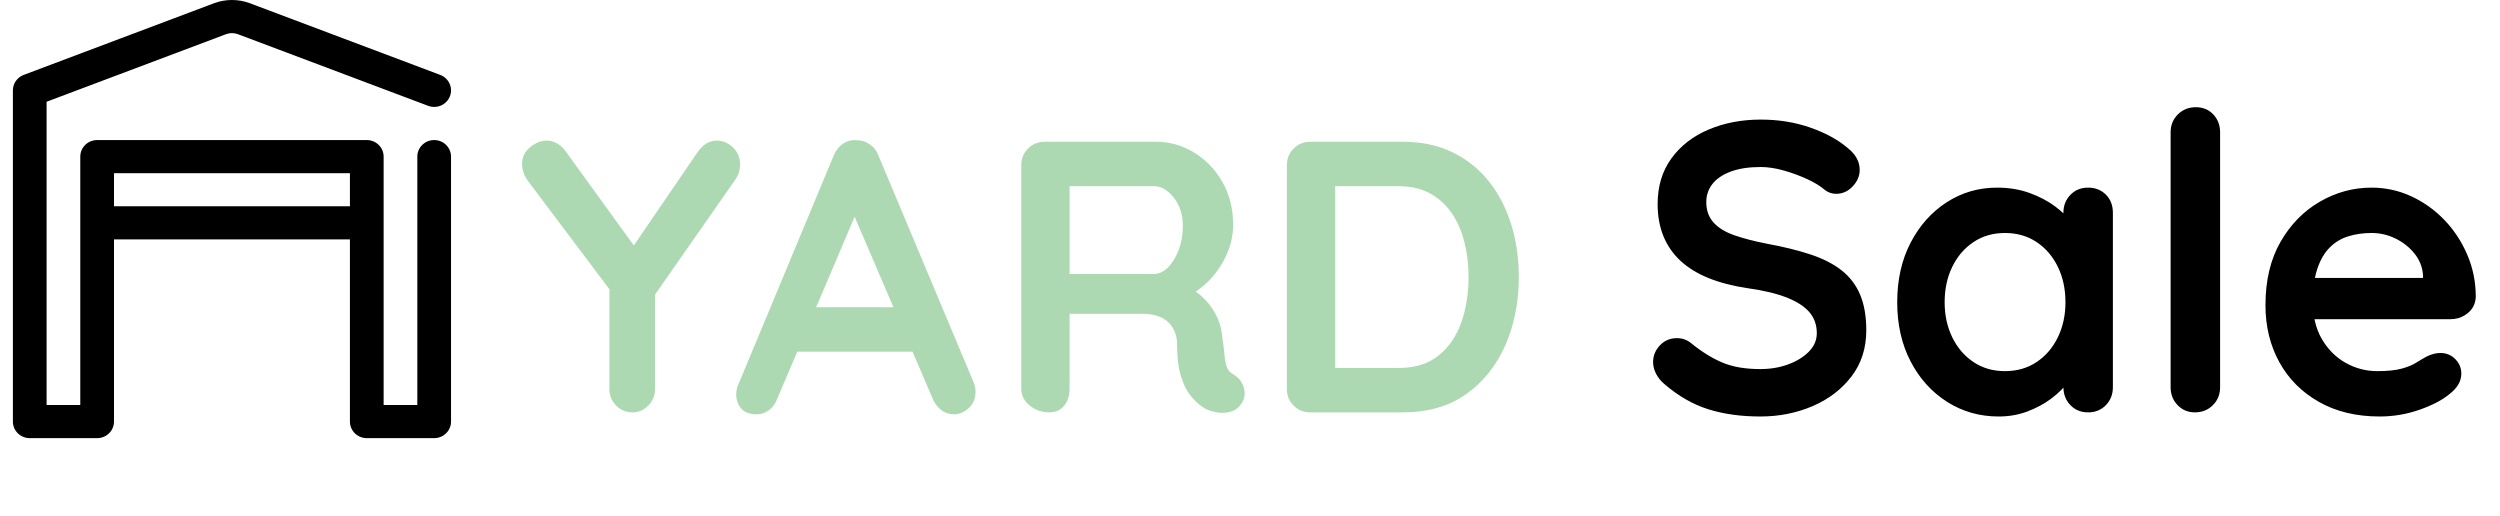
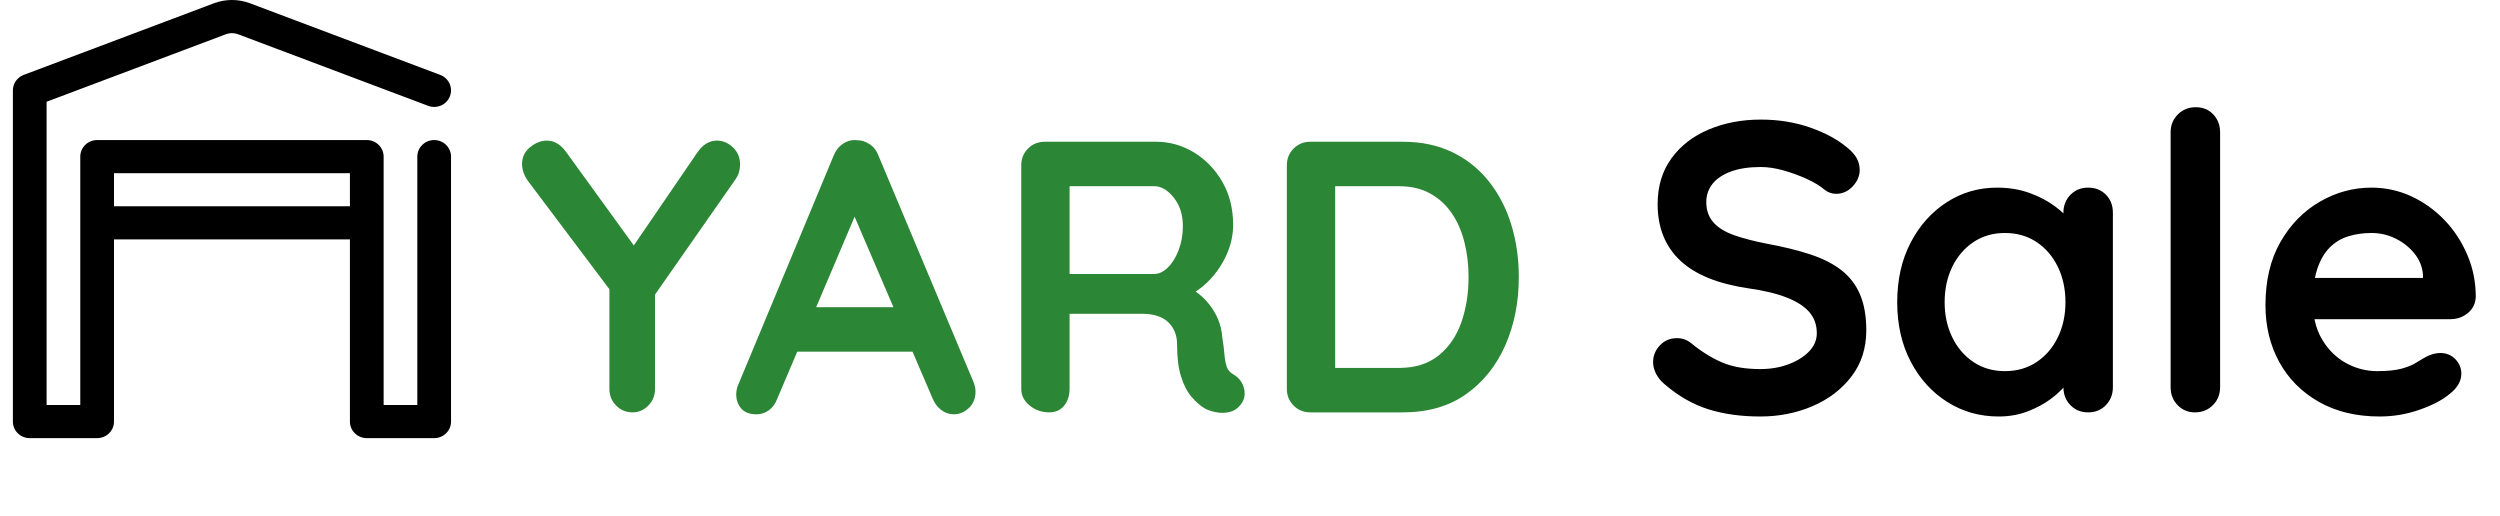
<svg xmlns="http://www.w3.org/2000/svg" width="97" height="20" viewBox="0 0 97 20" fill="none">
  <path fill-rule="evenodd" clip-rule="evenodd" d="M4.423 9.289V16.358C4.423 16.712 4.13 17 3.769 17H1.154C0.793 17 0.5 16.712 0.5 16.358V3.506C0.5 3.24 0.667 3.002 0.92 2.906C0.92 2.906 6.608 0.764 8.298 0.128C8.75 -0.043 9.25 -0.043 9.702 0.128C11.392 0.764 17.08 2.906 17.08 2.906C17.417 3.033 17.586 3.405 17.457 3.736C17.327 4.068 16.949 4.233 16.612 4.106C16.612 4.106 10.924 1.964 9.234 1.328C9.083 1.271 8.917 1.271 8.766 1.328L1.808 3.948V15.715H3.115V6.077C3.115 5.722 3.408 5.434 3.769 5.434H14.231C14.592 5.434 14.885 5.722 14.885 6.077V15.715H16.192V6.077C16.192 5.722 16.485 5.434 16.846 5.434C17.207 5.434 17.5 5.722 17.5 6.077V16.358C17.5 16.712 17.207 17 16.846 17H14.231C13.87 17 13.577 16.712 13.577 16.358V9.289H4.423ZM13.577 8.004V6.719H4.423V8.004H13.577Z" fill="black" />
-   <path fill-rule="evenodd" clip-rule="evenodd" d="M48.1 15.745C47.99 15.875 47.85 15.957 47.68 15.992C47.51 16.027 47.34 16.027 47.17 15.992C47 15.957 46.86 15.91 46.75 15.85C46.58 15.75 46.41 15.602 46.24 15.408C46.07 15.213 45.932 14.95 45.828 14.62C45.722 14.29 45.67 13.865 45.67 13.345C45.67 13.175 45.64 13.018 45.58 12.873C45.52 12.727 45.435 12.602 45.325 12.498C45.215 12.393 45.075 12.312 44.905 12.258L44.772 12.221C44.633 12.191 44.477 12.175 44.305 12.175L41.5 12.176V15.085C41.5 15.345 41.43 15.562 41.29 15.738C41.15 15.912 40.955 16 40.705 16C40.425 16 40.175 15.912 39.955 15.738C39.735 15.562 39.625 15.345 39.625 15.085V6.415C39.625 6.155 39.712 5.938 39.888 5.763C40.062 5.588 40.28 5.5 40.54 5.5H44.86C45.38 5.5 45.867 5.638 46.322 5.912C46.778 6.188 47.145 6.567 47.425 7.053C47.705 7.537 47.845 8.095 47.845 8.725C47.845 9.105 47.767 9.475 47.612 9.835C47.458 10.195 47.248 10.52 46.983 10.81L46.82 10.976C46.708 11.082 46.592 11.177 46.47 11.262L46.389 11.315L46.418 11.333C46.563 11.436 46.691 11.55 46.803 11.672C46.987 11.877 47.133 12.098 47.237 12.332C47.343 12.568 47.405 12.82 47.425 13.09C47.465 13.34 47.492 13.56 47.508 13.75C47.523 13.94 47.553 14.1 47.597 14.23C47.642 14.36 47.73 14.46 47.86 14.53C48.08 14.66 48.218 14.848 48.273 15.092C48.328 15.338 48.27 15.555 48.1 15.745ZM44.785 7.225H41.5V10.63H44.785C44.965 10.63 45.14 10.547 45.31 10.383C45.48 10.217 45.62 9.992 45.73 9.707C45.84 9.422 45.895 9.11 45.895 8.77C45.895 8.33 45.778 7.963 45.542 7.668C45.307 7.372 45.055 7.225 44.785 7.225ZM54.43 16C55.4 16 56.218 15.765 56.883 15.295C57.547 14.825 58.055 14.193 58.405 13.398C58.755 12.602 58.93 11.72 58.93 10.75C58.93 10.03 58.833 9.352 58.638 8.717C58.443 8.082 58.153 7.522 57.767 7.037C57.383 6.553 56.91 6.175 56.35 5.905C55.79 5.635 55.15 5.5 54.43 5.5H50.845C50.585 5.5 50.367 5.588 50.193 5.763C50.017 5.938 49.93 6.155 49.93 6.415V15.085C49.93 15.345 50.017 15.562 50.193 15.738C50.367 15.912 50.585 16 50.845 16H54.43ZM54.28 7.225H51.805V14.275H54.28C54.91 14.275 55.425 14.113 55.825 13.787C56.225 13.463 56.517 13.033 56.703 12.498C56.888 11.963 56.98 11.38 56.98 10.75C56.98 10.28 56.928 9.832 56.822 9.408C56.718 8.982 56.555 8.607 56.335 8.283C56.115 7.957 55.835 7.7 55.495 7.51C55.155 7.32 54.75 7.225 54.28 7.225Z" fill="#ACD9B2" />
+   <path fill-rule="evenodd" clip-rule="evenodd" d="M48.1 15.745C47.99 15.875 47.85 15.957 47.68 15.992C47.51 16.027 47.34 16.027 47.17 15.992C47 15.957 46.86 15.91 46.75 15.85C46.58 15.75 46.41 15.602 46.24 15.408C46.07 15.213 45.932 14.95 45.828 14.62C45.722 14.29 45.67 13.865 45.67 13.345C45.67 13.175 45.64 13.018 45.58 12.873C45.52 12.727 45.435 12.602 45.325 12.498C45.215 12.393 45.075 12.312 44.905 12.258L44.772 12.221C44.633 12.191 44.477 12.175 44.305 12.175L41.5 12.176V15.085C41.5 15.345 41.43 15.562 41.29 15.738C41.15 15.912 40.955 16 40.705 16C40.425 16 40.175 15.912 39.955 15.738C39.735 15.562 39.625 15.345 39.625 15.085V6.415C39.625 6.155 39.712 5.938 39.888 5.763C40.062 5.588 40.28 5.5 40.54 5.5H44.86C45.38 5.5 45.867 5.638 46.322 5.912C46.778 6.188 47.145 6.567 47.425 7.053C47.705 7.537 47.845 8.095 47.845 8.725C47.845 9.105 47.767 9.475 47.612 9.835C47.458 10.195 47.248 10.52 46.983 10.81L46.82 10.976C46.708 11.082 46.592 11.177 46.47 11.262L46.389 11.315L46.418 11.333C46.563 11.436 46.691 11.55 46.803 11.672C46.987 11.877 47.133 12.098 47.237 12.332C47.343 12.568 47.405 12.82 47.425 13.09C47.465 13.34 47.492 13.56 47.508 13.75C47.523 13.94 47.553 14.1 47.597 14.23C47.642 14.36 47.73 14.46 47.86 14.53C48.08 14.66 48.218 14.848 48.273 15.092C48.328 15.338 48.27 15.555 48.1 15.745ZM44.785 7.225H41.5V10.63H44.785C44.965 10.63 45.14 10.547 45.31 10.383C45.48 10.217 45.62 9.992 45.73 9.707C45.84 9.422 45.895 9.11 45.895 8.77C45.895 8.33 45.778 7.963 45.542 7.668C45.307 7.372 45.055 7.225 44.785 7.225ZM54.43 16C55.4 16 56.218 15.765 56.883 15.295C57.547 14.825 58.055 14.193 58.405 13.398C58.755 12.602 58.93 11.72 58.93 10.75C58.93 10.03 58.833 9.352 58.638 8.717C58.443 8.082 58.153 7.522 57.767 7.037C57.383 6.553 56.91 6.175 56.35 5.905C55.79 5.635 55.15 5.5 54.43 5.5H50.845C50.585 5.5 50.367 5.588 50.193 5.763C50.017 5.938 49.93 6.155 49.93 6.415V15.085C49.93 15.345 50.017 15.562 50.193 15.738C50.367 15.912 50.585 16 50.845 16H54.43ZM54.28 7.225H51.805V14.275H54.28C54.91 14.275 55.425 14.113 55.825 13.787C56.225 13.463 56.517 13.033 56.703 12.498C56.888 11.963 56.98 11.38 56.98 10.75C56.98 10.28 56.928 9.832 56.822 9.408C56.718 8.982 56.555 8.607 56.335 8.283C56.115 7.957 55.835 7.7 55.495 7.51C55.155 7.32 54.75 7.225 54.28 7.225Z" fill="#2b8635" />
  <path fill-rule="evenodd" clip-rule="evenodd" d="M85.86 15.72C85.673 15.907 85.441 16 85.164 16C84.897 16 84.673 15.907 84.492 15.72C84.311 15.533 84.22 15.301 84.22 15.024V5.136C84.22 4.859 84.313 4.627 84.5 4.44C84.687 4.253 84.919 4.16 85.196 4.16C85.473 4.16 85.7 4.253 85.876 4.44C86.052 4.627 86.14 4.859 86.14 5.136V15.024C86.14 15.301 86.047 15.533 85.86 15.72ZM70.324 15.76C69.7 16.027 69.025 16.16 68.3 16.16C67.553 16.16 66.881 16.067 66.284 15.88C65.687 15.693 65.116 15.365 64.572 14.896C64.433 14.779 64.327 14.645 64.252 14.496C64.177 14.347 64.14 14.197 64.14 14.048C64.14 13.803 64.228 13.587 64.404 13.4C64.58 13.213 64.801 13.12 65.068 13.12C65.271 13.12 65.452 13.184 65.612 13.312C66.017 13.643 66.42 13.893 66.82 14.064C67.22 14.235 67.713 14.32 68.3 14.32C68.695 14.32 69.057 14.259 69.388 14.136C69.719 14.013 69.985 13.848 70.188 13.64C70.391 13.432 70.492 13.195 70.492 12.928C70.492 12.608 70.396 12.336 70.204 12.112C70.012 11.888 69.719 11.699 69.324 11.544C68.929 11.389 68.428 11.269 67.82 11.184C67.244 11.099 66.737 10.968 66.3 10.792C65.863 10.616 65.497 10.392 65.204 10.12C64.911 9.848 64.689 9.528 64.54 9.16C64.391 8.792 64.316 8.379 64.316 7.92C64.316 7.227 64.495 6.635 64.852 6.144C65.209 5.653 65.692 5.28 66.3 5.024C66.908 4.768 67.58 4.64 68.316 4.64C69.009 4.64 69.652 4.744 70.244 4.952C70.836 5.16 71.319 5.424 71.692 5.744C72.001 5.989 72.156 6.272 72.156 6.592C72.156 6.827 72.065 7.04 71.884 7.232C71.703 7.424 71.489 7.52 71.244 7.52C71.084 7.52 70.94 7.472 70.812 7.376C70.641 7.227 70.412 7.085 70.124 6.952C69.836 6.819 69.532 6.707 69.212 6.616C68.892 6.525 68.593 6.48 68.316 6.48C67.857 6.48 67.471 6.539 67.156 6.656C66.841 6.773 66.604 6.933 66.444 7.136C66.284 7.339 66.204 7.573 66.204 7.84C66.204 8.16 66.297 8.424 66.484 8.632C66.671 8.84 66.94 9.005 67.292 9.128C67.644 9.251 68.065 9.36 68.556 9.456C69.196 9.573 69.759 9.712 70.244 9.872C70.729 10.032 71.132 10.237 71.452 10.488C71.772 10.739 72.012 11.053 72.172 11.432C72.332 11.811 72.412 12.272 72.412 12.816C72.412 13.509 72.22 14.107 71.836 14.608C71.452 15.109 70.948 15.493 70.324 15.76ZM78.676 15.96C78.329 16.093 77.953 16.16 77.548 16.16C76.812 16.16 76.145 15.971 75.548 15.592C74.951 15.213 74.479 14.691 74.132 14.024C73.785 13.357 73.612 12.592 73.612 11.728C73.612 10.853 73.785 10.083 74.132 9.416C74.479 8.749 74.945 8.227 75.532 7.848C76.119 7.469 76.769 7.28 77.484 7.28C77.943 7.28 78.364 7.349 78.748 7.488C79.132 7.627 79.465 7.803 79.748 8.016L79.91 8.144C79.961 8.187 80.011 8.232 80.06 8.278V8.256C80.06 7.979 80.151 7.747 80.332 7.56C80.513 7.373 80.743 7.28 81.02 7.28C81.297 7.28 81.527 7.371 81.708 7.552C81.889 7.733 81.98 7.968 81.98 8.256V15.024C81.98 15.301 81.889 15.533 81.708 15.72C81.527 15.907 81.297 16 81.02 16C80.743 16 80.513 15.907 80.332 15.72L80.249 15.623C80.148 15.488 80.088 15.334 80.068 15.159L80.061 15.04L79.983 15.123C79.868 15.241 79.734 15.357 79.58 15.472C79.324 15.664 79.023 15.827 78.676 15.96ZM77.788 14.4C77.329 14.4 76.924 14.283 76.572 14.048C76.22 13.813 75.945 13.493 75.748 13.088C75.551 12.683 75.452 12.229 75.452 11.728C75.452 11.216 75.551 10.757 75.748 10.352C75.945 9.947 76.22 9.627 76.572 9.392C76.924 9.157 77.329 9.04 77.788 9.04C78.257 9.04 78.668 9.157 79.02 9.392C79.372 9.627 79.647 9.947 79.844 10.352C80.041 10.757 80.14 11.216 80.14 11.728C80.14 12.229 80.041 12.683 79.844 13.088C79.647 13.493 79.372 13.813 79.02 14.048C78.668 14.283 78.257 14.4 77.788 14.4ZM92.332 16.16C92.865 16.16 93.383 16.072 93.884 15.896C94.385 15.72 94.775 15.515 95.052 15.28C95.351 15.045 95.5 14.784 95.5 14.496C95.5 14.283 95.423 14.096 95.268 13.936C95.113 13.776 94.919 13.696 94.684 13.696C94.513 13.696 94.332 13.744 94.14 13.84C94.023 13.904 93.892 13.981 93.748 14.072C93.604 14.163 93.415 14.24 93.18 14.304C92.945 14.368 92.631 14.4 92.236 14.4C91.809 14.4 91.407 14.296 91.028 14.088C90.649 13.88 90.34 13.576 90.1 13.176C89.963 12.947 89.865 12.69 89.806 12.404L89.802 12.384H95.084C95.289 12.384 95.473 12.333 95.637 12.23L95.756 12.144C95.948 11.984 96.049 11.776 96.06 11.52C96.06 10.944 95.951 10.4 95.732 9.888C95.513 9.376 95.217 8.925 94.844 8.536C94.471 8.147 94.041 7.84 93.556 7.616C93.071 7.392 92.556 7.28 92.012 7.28C91.308 7.28 90.641 7.461 90.012 7.824C89.383 8.187 88.873 8.707 88.484 9.384C88.095 10.061 87.9 10.88 87.9 11.84C87.9 12.661 88.079 13.397 88.436 14.048C88.793 14.699 89.305 15.213 89.972 15.592C90.639 15.971 91.425 16.16 92.332 16.16ZM89.819 10.784H94.012V10.672C93.991 10.363 93.881 10.085 93.684 9.84C93.487 9.595 93.241 9.4 92.948 9.256C92.655 9.112 92.343 9.04 92.012 9.04C91.692 9.04 91.393 9.083 91.116 9.168C90.839 9.253 90.599 9.397 90.396 9.6C90.193 9.803 90.033 10.075 89.916 10.416L89.862 10.594L89.819 10.784Z" fill="black" />
-   <path d="M24.545 16C24.775 16 24.977 15.912 25.152 15.738C25.328 15.562 25.415 15.345 25.415 15.085V11.429L28.55 6.94C28.59 6.88 28.622 6.819 28.647 6.757L28.677 6.662C28.703 6.567 28.715 6.475 28.715 6.385C28.715 6.115 28.622 5.893 28.438 5.718C28.253 5.543 28.045 5.455 27.815 5.455C27.525 5.455 27.275 5.605 27.065 5.905L24.592 9.523L21.95 5.875C21.77 5.635 21.564 5.498 21.333 5.464L21.215 5.455C20.995 5.455 20.78 5.54 20.57 5.71C20.36 5.88 20.255 6.1 20.255 6.37C20.255 6.47 20.275 6.58 20.315 6.7C20.355 6.82 20.425 6.945 20.525 7.075L23.645 11.222V15.085C23.645 15.302 23.706 15.489 23.827 15.646L23.907 15.738C24.082 15.912 24.295 16 24.545 16Z" fill="#ACD9B2" />
-   <path fill-rule="evenodd" clip-rule="evenodd" d="M37.587 15.835C37.412 15.995 37.22 16.075 37.01 16.075C36.83 16.075 36.667 16.02 36.522 15.91L36.42 15.82C36.323 15.723 36.245 15.602 36.185 15.46L35.406 13.645H30.933L30.155 15.475C30.085 15.665 29.977 15.812 29.832 15.918C29.687 16.023 29.53 16.075 29.36 16.075C29.09 16.075 28.89 16 28.76 15.85C28.63 15.7 28.565 15.515 28.565 15.295C28.565 15.205 28.58 15.11 28.61 15.01L32.345 6.04C32.425 5.84 32.547 5.685 32.712 5.575C32.877 5.465 33.055 5.42 33.245 5.44C33.425 5.44 33.592 5.492 33.747 5.598C33.902 5.702 34.015 5.85 34.085 6.04L37.775 14.83C37.825 14.96 37.85 15.08 37.85 15.19C37.85 15.46 37.762 15.675 37.587 15.835ZM31.667 11.92H34.666L33.159 8.409L31.667 11.92Z" fill="#ACD9B2" />
+   <path d="M24.545 16C24.775 16 24.977 15.912 25.152 15.738C25.328 15.562 25.415 15.345 25.415 15.085V11.429L28.55 6.94C28.59 6.88 28.622 6.819 28.647 6.757L28.677 6.662C28.703 6.567 28.715 6.475 28.715 6.385C28.715 6.115 28.622 5.893 28.438 5.718C28.253 5.543 28.045 5.455 27.815 5.455C27.525 5.455 27.275 5.605 27.065 5.905L24.592 9.523L21.95 5.875C21.77 5.635 21.564 5.498 21.333 5.464L21.215 5.455C20.995 5.455 20.78 5.54 20.57 5.71C20.36 5.88 20.255 6.1 20.255 6.37C20.255 6.47 20.275 6.58 20.315 6.7C20.355 6.82 20.425 6.945 20.525 7.075L23.645 11.222V15.085C23.645 15.302 23.706 15.489 23.827 15.646L23.907 15.738C24.082 15.912 24.295 16 24.545 16Z" fill="#2b8635" />
+   <path fill-rule="evenodd" clip-rule="evenodd" d="M37.587 15.835C37.412 15.995 37.22 16.075 37.01 16.075C36.83 16.075 36.667 16.02 36.522 15.91L36.42 15.82C36.323 15.723 36.245 15.602 36.185 15.46L35.406 13.645H30.933L30.155 15.475C30.085 15.665 29.977 15.812 29.832 15.918C29.687 16.023 29.53 16.075 29.36 16.075C29.09 16.075 28.89 16 28.76 15.85C28.63 15.7 28.565 15.515 28.565 15.295C28.565 15.205 28.58 15.11 28.61 15.01L32.345 6.04C32.425 5.84 32.547 5.685 32.712 5.575C32.877 5.465 33.055 5.42 33.245 5.44C33.425 5.44 33.592 5.492 33.747 5.598C33.902 5.702 34.015 5.85 34.085 6.04L37.775 14.83C37.825 14.96 37.85 15.08 37.85 15.19C37.85 15.46 37.762 15.675 37.587 15.835ZM31.667 11.92H34.666L33.159 8.409L31.667 11.92Z" fill="#2b8635" />
</svg>
